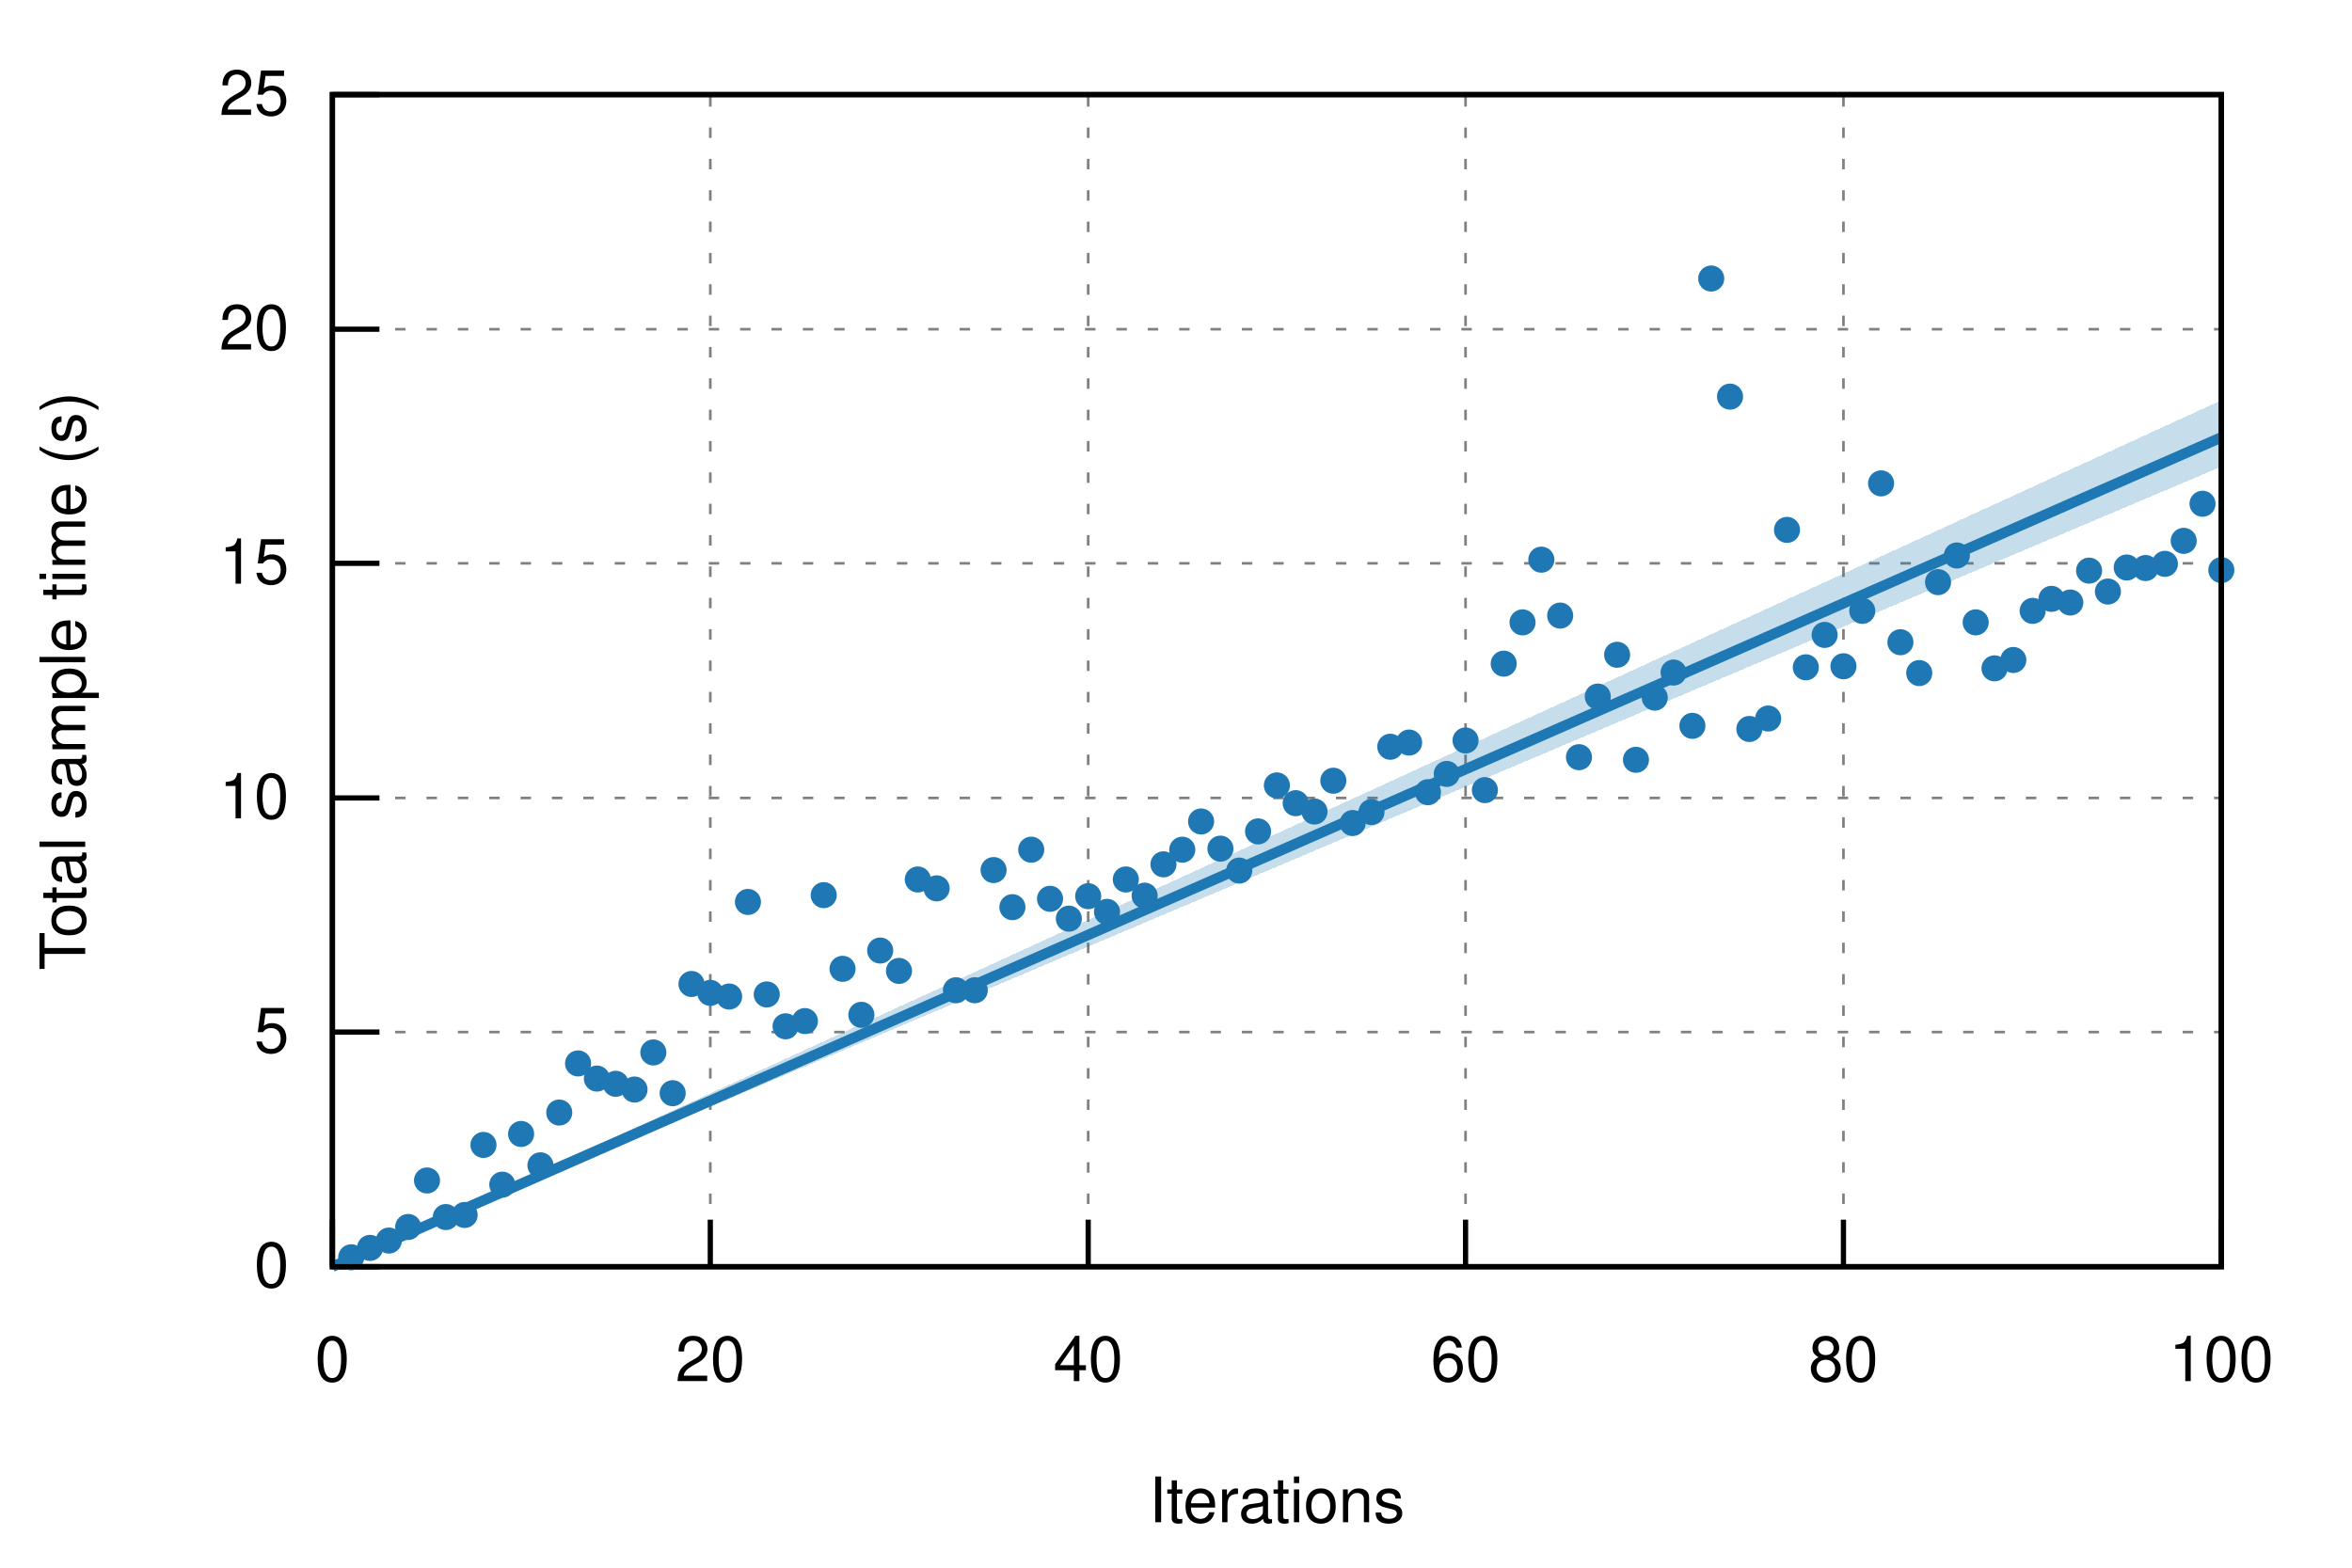
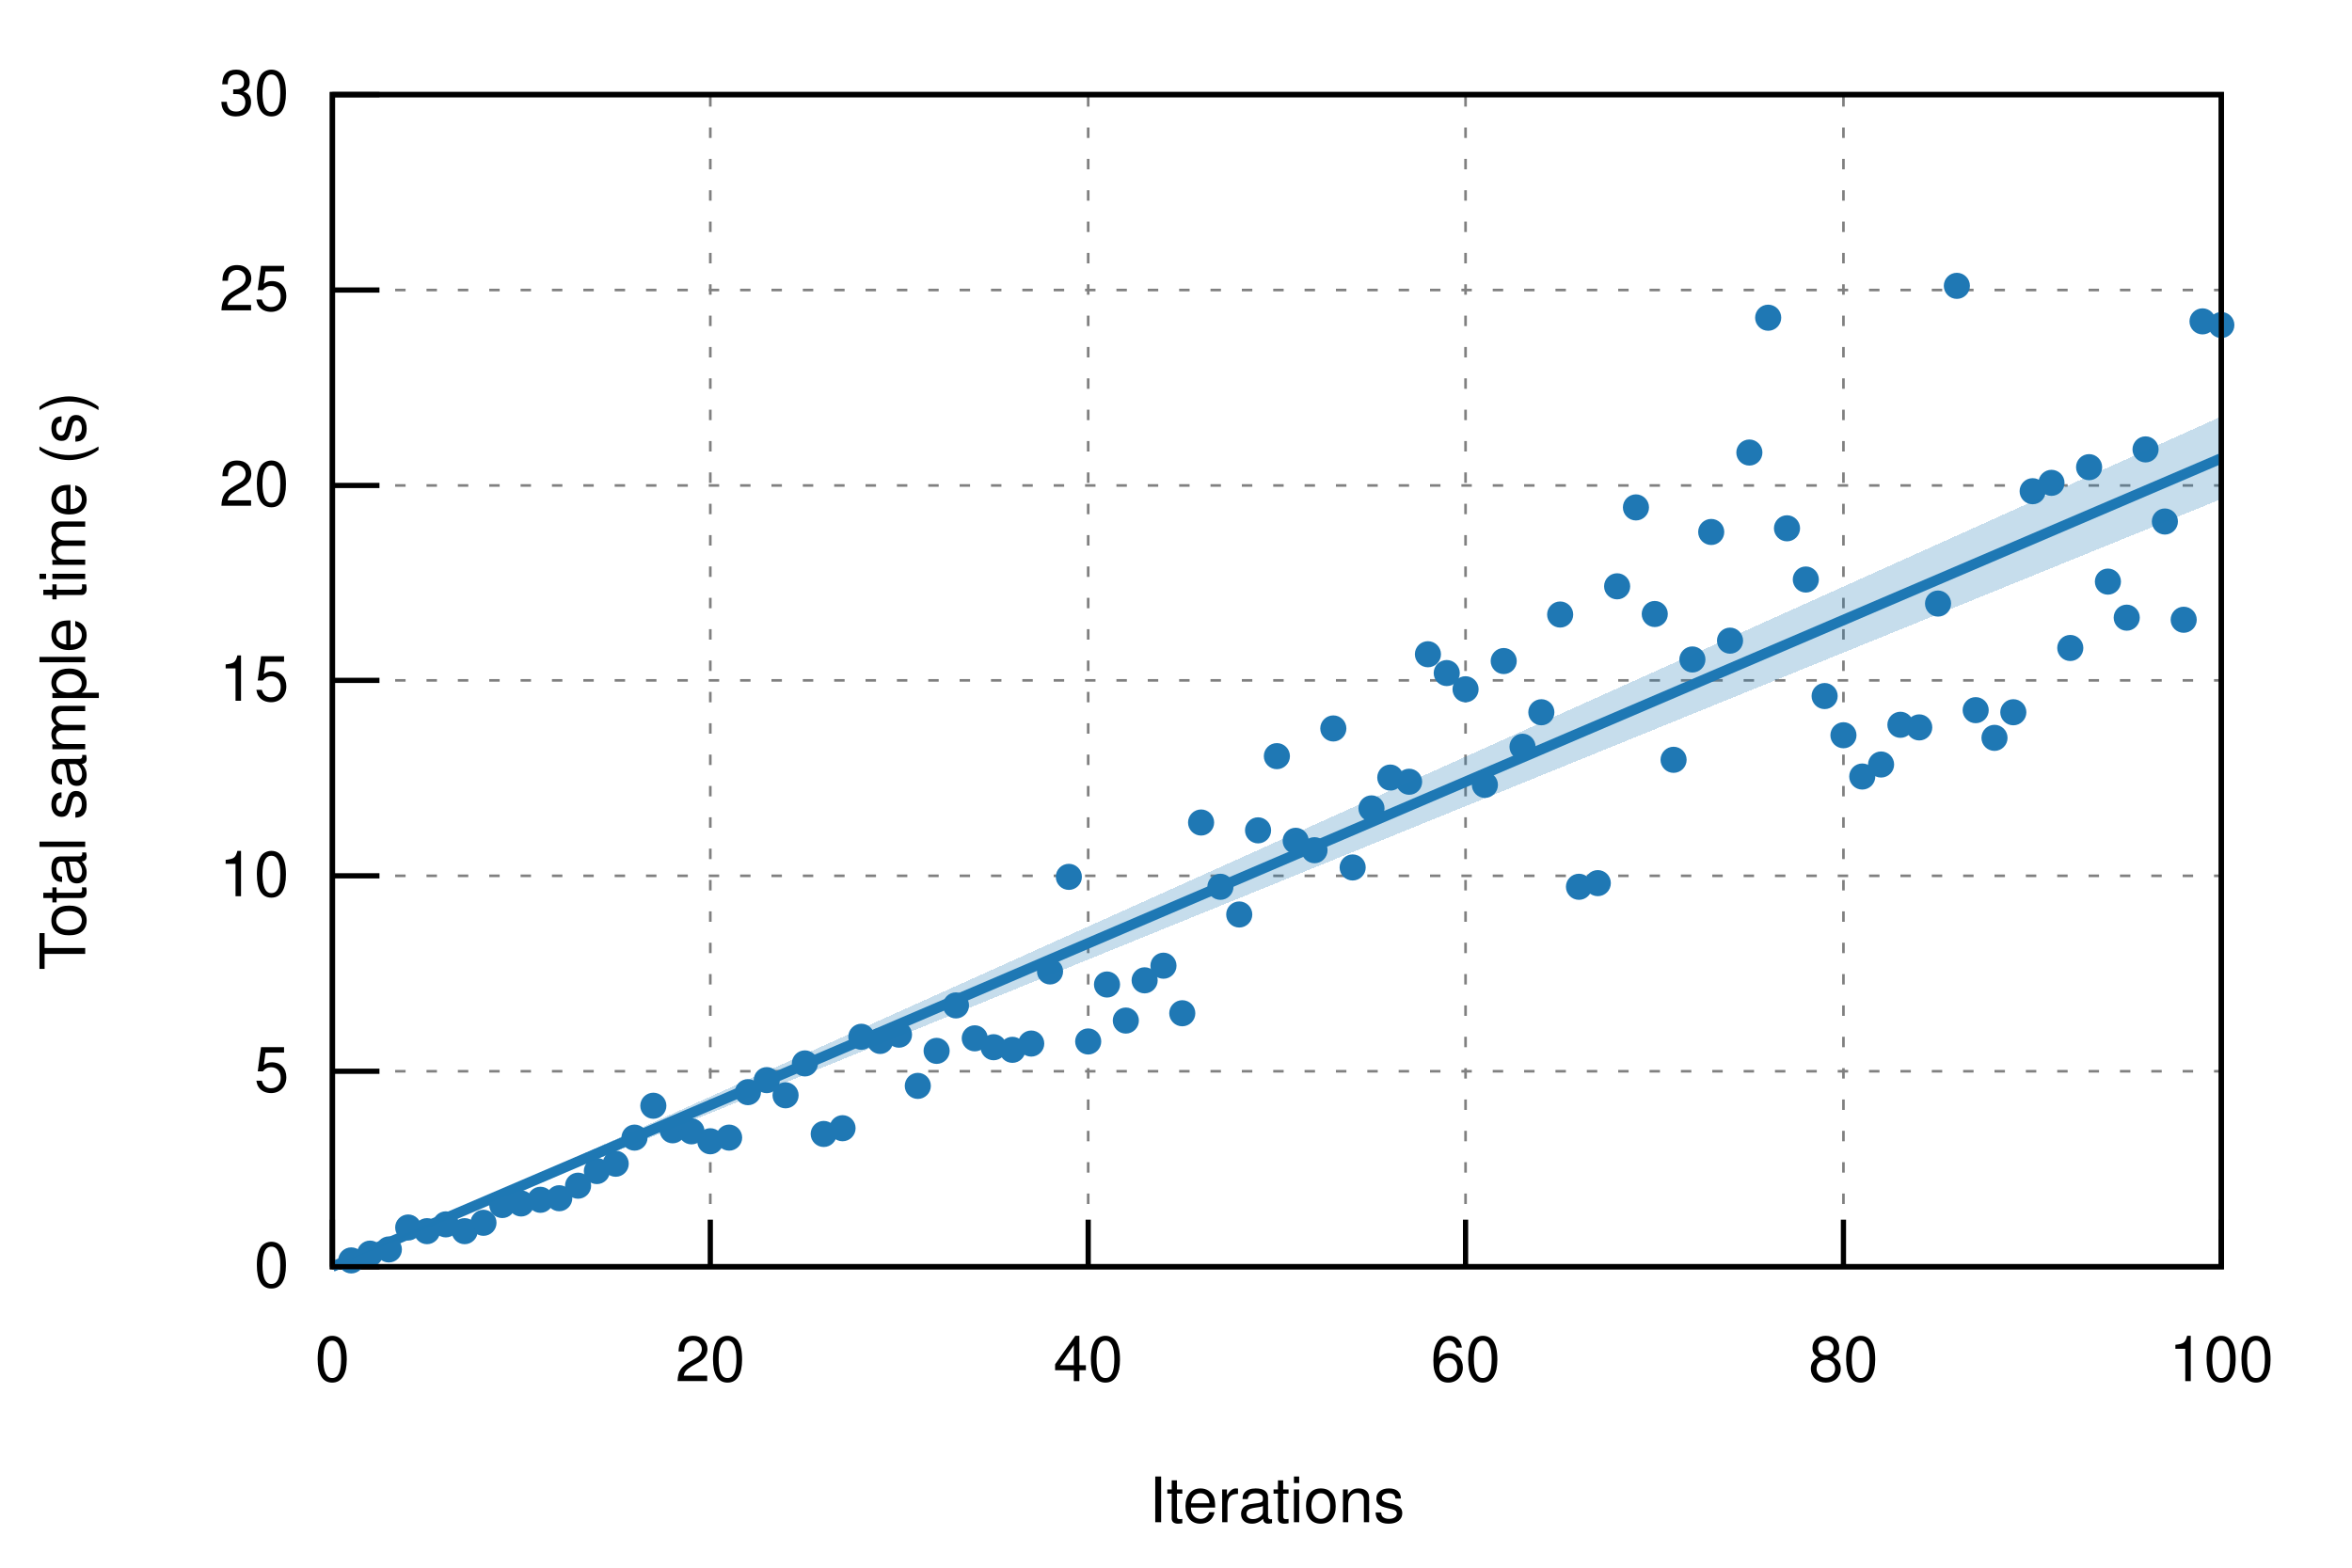
<svg xmlns="http://www.w3.org/2000/svg" xmlns:xlink="http://www.w3.org/1999/xlink" viewBox="0 0 450 300">
  <g id="gnuplot_canvas">
    <rect x="0" y="0" width="450" height="300" fill="none" />
    <defs>
      <circle id="gpDot" r="0.5" stroke-width="0.5" stroke="currentColor" />
      <path id="gpPt0" stroke-width="0.222" stroke="currentColor" d="M-1,0 h2 M0,-1 v2" />
      <path id="gpPt1" stroke-width="0.222" stroke="currentColor" d="M-1,-1 L1,1 M1,-1 L-1,1" />
      <path id="gpPt2" stroke-width="0.222" stroke="currentColor" d="M-1,0 L1,0 M0,-1 L0,1 M-1,-1 L1,1 M-1,1 L1,-1" />
      <rect id="gpPt3" stroke-width="0.222" stroke="currentColor" x="-1" y="-1" width="2" height="2" />
      <rect id="gpPt4" stroke-width="0.222" stroke="currentColor" fill="currentColor" x="-1" y="-1" width="2" height="2" />
      <circle id="gpPt5" stroke-width="0.222" stroke="currentColor" cx="0" cy="0" r="1" />
      <use xlink:href="#gpPt5" id="gpPt6" fill="currentColor" stroke="none" />
      <path id="gpPt7" stroke-width="0.222" stroke="currentColor" d="M0,-1.33 L-1.33,0.67 L1.33,0.67 z" />
      <use xlink:href="#gpPt7" id="gpPt8" fill="currentColor" stroke="none" />
      <use xlink:href="#gpPt7" id="gpPt9" stroke="currentColor" transform="rotate(180)" />
      <use xlink:href="#gpPt9" id="gpPt10" fill="currentColor" stroke="none" />
      <use xlink:href="#gpPt3" id="gpPt11" stroke="currentColor" transform="rotate(45)" />
      <use xlink:href="#gpPt11" id="gpPt12" fill="currentColor" stroke="none" />
      <path id="gpPt13" stroke-width="0.222" stroke="currentColor" d="M0,1.330 L1.265,0.411 L0.782,-1.067 L-0.782,-1.076 L-1.265,0.411 z" />
      <use xlink:href="#gpPt13" id="gpPt14" fill="currentColor" stroke="none" />
      <filter id="textbox" filterUnits="objectBoundingBox" x="0" y="0" height="1" width="1">
        <feFlood flood-color="white" flood-opacity="1" result="bgnd" />
        <feComposite in="SourceGraphic" in2="bgnd" operator="atop" />
      </filter>
      <filter id="greybox" filterUnits="objectBoundingBox" x="0" y="0" height="1" width="1">
        <feFlood flood-color="lightgrey" flood-opacity="1" result="grey" />
        <feComposite in="SourceGraphic" in2="grey" operator="atop" />
      </filter>
    </defs>
    <g fill="none" color="white" stroke="currentColor" stroke-width="1.00" stroke-linecap="butt" stroke-linejoin="miter">
</g>
    <g fill="none" color="black" stroke="currentColor" stroke-width="1.00" stroke-linecap="butt" stroke-linejoin="miter">
</g>
    <g fill="none" color="black" stroke="black" stroke-width="0.50" stroke-linecap="butt" stroke-linejoin="miter">
</g>
    <g fill="none" color="gray" stroke="currentColor" stroke-width="0.50" stroke-linecap="butt" stroke-linejoin="miter">
      <path stroke="gray" stroke-dasharray="2,4" class="gridline" d="M63.6,242.4 L425.0,242.4  " />
    </g>
    <g fill="none" color="gray" stroke="gray" stroke-width="1.00" stroke-linecap="butt" stroke-linejoin="miter">
</g>
    <g fill="none" color="black" stroke="currentColor" stroke-width="1.00" stroke-linecap="butt" stroke-linejoin="miter">
      <path stroke="black" d="M63.6,242.4 L72.6,242.4  " />
      <g transform="translate(55.3,246.3)" stroke="none" fill="black" font-family="Helvetica" font-size="12.00" text-anchor="end">
        <text>
          <tspan font-family="Helvetica"> 0</tspan>
        </text>
      </g>
    </g>
    <g fill="none" color="black" stroke="currentColor" stroke-width="1.00" stroke-linecap="butt" stroke-linejoin="miter">
</g>
    <g fill="none" color="black" stroke="black" stroke-width="0.50" stroke-linecap="butt" stroke-linejoin="miter">
</g>
    <g fill="none" color="gray" stroke="currentColor" stroke-width="0.50" stroke-linecap="butt" stroke-linejoin="miter">
-       <path stroke="gray" stroke-dasharray="2,4" class="gridline" d="M63.6,197.5 L425.0,197.5  " />
-     </g>
-     <g fill="none" color="gray" stroke="gray" stroke-width="1.00" stroke-linecap="butt" stroke-linejoin="miter">
- </g>
-     <g fill="none" color="black" stroke="currentColor" stroke-width="1.00" stroke-linecap="butt" stroke-linejoin="miter">
-       <path stroke="black" d="M63.6,197.5 L72.6,197.5  " />
-       <g transform="translate(55.3,201.4)" stroke="none" fill="black" font-family="Helvetica" font-size="12.00" text-anchor="end">
+       <path stroke="gray" stroke-dasharray="2,4" class="gridline" d="M63.6,205.0 L425.0,205.0  " />
+     </g>
+     <g fill="none" color="gray" stroke="gray" stroke-width="1.00" stroke-linecap="butt" stroke-linejoin="miter">
+ </g>
+     <g fill="none" color="black" stroke="currentColor" stroke-width="1.00" stroke-linecap="butt" stroke-linejoin="miter">
+       <path stroke="black" d="M63.6,205.0 L72.6,205.0  " />
+       <g transform="translate(55.3,208.9)" stroke="none" fill="black" font-family="Helvetica" font-size="12.00" text-anchor="end">
        <text>
          <tspan font-family="Helvetica"> 5</tspan>
        </text>
      </g>
    </g>
    <g fill="none" color="black" stroke="currentColor" stroke-width="1.00" stroke-linecap="butt" stroke-linejoin="miter">
</g>
    <g fill="none" color="black" stroke="black" stroke-width="0.50" stroke-linecap="butt" stroke-linejoin="miter">
</g>
    <g fill="none" color="gray" stroke="currentColor" stroke-width="0.50" stroke-linecap="butt" stroke-linejoin="miter">
-       <path stroke="gray" stroke-dasharray="2,4" class="gridline" d="M63.6,152.7 L425.0,152.7  " />
-     </g>
-     <g fill="none" color="gray" stroke="gray" stroke-width="1.00" stroke-linecap="butt" stroke-linejoin="miter">
- </g>
-     <g fill="none" color="black" stroke="currentColor" stroke-width="1.00" stroke-linecap="butt" stroke-linejoin="miter">
-       <path stroke="black" d="M63.6,152.7 L72.6,152.7  " />
-       <g transform="translate(55.3,156.6)" stroke="none" fill="black" font-family="Helvetica" font-size="12.00" text-anchor="end">
+       <path stroke="gray" stroke-dasharray="2,4" class="gridline" d="M63.6,167.6 L425.0,167.6  " />
+     </g>
+     <g fill="none" color="gray" stroke="gray" stroke-width="1.00" stroke-linecap="butt" stroke-linejoin="miter">
+ </g>
+     <g fill="none" color="black" stroke="currentColor" stroke-width="1.00" stroke-linecap="butt" stroke-linejoin="miter">
+       <path stroke="black" d="M63.6,167.6 L72.6,167.6  " />
+       <g transform="translate(55.3,171.5)" stroke="none" fill="black" font-family="Helvetica" font-size="12.00" text-anchor="end">
        <text>
          <tspan font-family="Helvetica"> 10</tspan>
        </text>
      </g>
    </g>
    <g fill="none" color="black" stroke="currentColor" stroke-width="1.00" stroke-linecap="butt" stroke-linejoin="miter">
</g>
    <g fill="none" color="black" stroke="black" stroke-width="0.50" stroke-linecap="butt" stroke-linejoin="miter">
</g>
    <g fill="none" color="gray" stroke="currentColor" stroke-width="0.50" stroke-linecap="butt" stroke-linejoin="miter">
-       <path stroke="gray" stroke-dasharray="2,4" class="gridline" d="M63.6,107.8 L425.0,107.8  " />
-     </g>
-     <g fill="none" color="gray" stroke="gray" stroke-width="1.00" stroke-linecap="butt" stroke-linejoin="miter">
- </g>
-     <g fill="none" color="black" stroke="currentColor" stroke-width="1.00" stroke-linecap="butt" stroke-linejoin="miter">
-       <path stroke="black" d="M63.6,107.8 L72.6,107.8  " />
-       <g transform="translate(55.3,111.7)" stroke="none" fill="black" font-family="Helvetica" font-size="12.00" text-anchor="end">
+       <path stroke="gray" stroke-dasharray="2,4" class="gridline" d="M63.6,130.2 L425.0,130.2  " />
+     </g>
+     <g fill="none" color="gray" stroke="gray" stroke-width="1.00" stroke-linecap="butt" stroke-linejoin="miter">
+ </g>
+     <g fill="none" color="black" stroke="currentColor" stroke-width="1.00" stroke-linecap="butt" stroke-linejoin="miter">
+       <path stroke="black" d="M63.6,130.2 L72.6,130.2  " />
+       <g transform="translate(55.3,134.1)" stroke="none" fill="black" font-family="Helvetica" font-size="12.00" text-anchor="end">
        <text>
          <tspan font-family="Helvetica"> 15</tspan>
        </text>
      </g>
    </g>
    <g fill="none" color="black" stroke="currentColor" stroke-width="1.00" stroke-linecap="butt" stroke-linejoin="miter">
</g>
    <g fill="none" color="black" stroke="black" stroke-width="0.50" stroke-linecap="butt" stroke-linejoin="miter">
</g>
    <g fill="none" color="gray" stroke="currentColor" stroke-width="0.50" stroke-linecap="butt" stroke-linejoin="miter">
-       <path stroke="gray" stroke-dasharray="2,4" class="gridline" d="M63.6,63.0 L425.0,63.0  " />
-     </g>
-     <g fill="none" color="gray" stroke="gray" stroke-width="1.00" stroke-linecap="butt" stroke-linejoin="miter">
- </g>
-     <g fill="none" color="black" stroke="currentColor" stroke-width="1.00" stroke-linecap="butt" stroke-linejoin="miter">
-       <path stroke="black" d="M63.6,63.0 L72.6,63.0  " />
-       <g transform="translate(55.3,66.9)" stroke="none" fill="black" font-family="Helvetica" font-size="12.00" text-anchor="end">
+       <path stroke="gray" stroke-dasharray="2,4" class="gridline" d="M63.6,92.9 L425.0,92.9  " />
+     </g>
+     <g fill="none" color="gray" stroke="gray" stroke-width="1.00" stroke-linecap="butt" stroke-linejoin="miter">
+ </g>
+     <g fill="none" color="black" stroke="currentColor" stroke-width="1.00" stroke-linecap="butt" stroke-linejoin="miter">
+       <path stroke="black" d="M63.6,92.9 L72.6,92.9  " />
+       <g transform="translate(55.3,96.8)" stroke="none" fill="black" font-family="Helvetica" font-size="12.00" text-anchor="end">
        <text>
          <tspan font-family="Helvetica"> 20</tspan>
+         </text>
+       </g>
+     </g>
+     <g fill="none" color="black" stroke="currentColor" stroke-width="1.00" stroke-linecap="butt" stroke-linejoin="miter">
+ </g>
+     <g fill="none" color="black" stroke="black" stroke-width="0.50" stroke-linecap="butt" stroke-linejoin="miter">
+ </g>
+     <g fill="none" color="gray" stroke="currentColor" stroke-width="0.50" stroke-linecap="butt" stroke-linejoin="miter">
+       <path stroke="gray" stroke-dasharray="2,4" class="gridline" d="M63.6,55.5 L425.0,55.5  " />
+     </g>
+     <g fill="none" color="gray" stroke="gray" stroke-width="1.00" stroke-linecap="butt" stroke-linejoin="miter">
+ </g>
+     <g fill="none" color="black" stroke="currentColor" stroke-width="1.00" stroke-linecap="butt" stroke-linejoin="miter">
+       <path stroke="black" d="M63.6,55.5 L72.6,55.5  " />
+       <g transform="translate(55.3,59.4)" stroke="none" fill="black" font-family="Helvetica" font-size="12.00" text-anchor="end">
+         <text>
+           <tspan font-family="Helvetica"> 25</tspan>
        </text>
      </g>
    </g>
    <g fill="none" color="black" stroke="currentColor" stroke-width="1.00" stroke-linecap="butt" stroke-linejoin="miter">
</g>
    <g fill="none" color="black" stroke="black" stroke-width="0.50" stroke-linecap="butt" stroke-linejoin="miter">
</g>
    <g fill="none" color="gray" stroke="currentColor" stroke-width="0.50" stroke-linecap="butt" stroke-linejoin="miter">
      <path stroke="gray" stroke-dasharray="2,4" class="gridline" d="M63.6,18.1 L425.0,18.1  " />
    </g>
    <g fill="none" color="gray" stroke="gray" stroke-width="1.00" stroke-linecap="butt" stroke-linejoin="miter">
</g>
    <g fill="none" color="black" stroke="currentColor" stroke-width="1.00" stroke-linecap="butt" stroke-linejoin="miter">
      <path stroke="black" d="M63.6,18.1 L72.6,18.1  " />
      <g transform="translate(55.3,22.0)" stroke="none" fill="black" font-family="Helvetica" font-size="12.00" text-anchor="end">
        <text>
-           <tspan font-family="Helvetica"> 25</tspan>
+           <tspan font-family="Helvetica"> 30</tspan>
        </text>
      </g>
    </g>
    <g fill="none" color="black" stroke="currentColor" stroke-width="1.00" stroke-linecap="butt" stroke-linejoin="miter">
</g>
    <g fill="none" color="black" stroke="black" stroke-width="0.50" stroke-linecap="butt" stroke-linejoin="miter">
</g>
    <g fill="none" color="gray" stroke="currentColor" stroke-width="0.50" stroke-linecap="butt" stroke-linejoin="miter">
      <path stroke="gray" stroke-dasharray="2,4" class="gridline" d="M63.6,242.4 L63.6,18.1  " />
    </g>
    <g fill="none" color="gray" stroke="gray" stroke-width="1.00" stroke-linecap="butt" stroke-linejoin="miter">
</g>
    <g fill="none" color="black" stroke="currentColor" stroke-width="1.00" stroke-linecap="butt" stroke-linejoin="miter">
      <path stroke="black" d="M63.6,242.4 L63.6,233.4  " />
      <g transform="translate(63.6,264.3)" stroke="none" fill="black" font-family="Helvetica" font-size="12.00" text-anchor="middle">
        <text>
          <tspan font-family="Helvetica"> 0</tspan>
        </text>
      </g>
    </g>
    <g fill="none" color="black" stroke="currentColor" stroke-width="1.00" stroke-linecap="butt" stroke-linejoin="miter">
</g>
    <g fill="none" color="black" stroke="black" stroke-width="0.50" stroke-linecap="butt" stroke-linejoin="miter">
</g>
    <g fill="none" color="gray" stroke="currentColor" stroke-width="0.50" stroke-linecap="butt" stroke-linejoin="miter">
      <path stroke="gray" stroke-dasharray="2,4" class="gridline" d="M135.9,242.4 L135.9,18.1  " />
    </g>
    <g fill="none" color="gray" stroke="gray" stroke-width="1.00" stroke-linecap="butt" stroke-linejoin="miter">
</g>
    <g fill="none" color="black" stroke="currentColor" stroke-width="1.00" stroke-linecap="butt" stroke-linejoin="miter">
      <path stroke="black" d="M135.9,242.4 L135.9,233.4  " />
      <g transform="translate(135.9,264.3)" stroke="none" fill="black" font-family="Helvetica" font-size="12.00" text-anchor="middle">
        <text>
          <tspan font-family="Helvetica"> 20</tspan>
        </text>
      </g>
    </g>
    <g fill="none" color="black" stroke="currentColor" stroke-width="1.00" stroke-linecap="butt" stroke-linejoin="miter">
</g>
    <g fill="none" color="black" stroke="black" stroke-width="0.50" stroke-linecap="butt" stroke-linejoin="miter">
</g>
    <g fill="none" color="gray" stroke="currentColor" stroke-width="0.50" stroke-linecap="butt" stroke-linejoin="miter">
      <path stroke="gray" stroke-dasharray="2,4" class="gridline" d="M208.2,242.4 L208.2,18.1  " />
    </g>
    <g fill="none" color="gray" stroke="gray" stroke-width="1.00" stroke-linecap="butt" stroke-linejoin="miter">
</g>
    <g fill="none" color="black" stroke="currentColor" stroke-width="1.00" stroke-linecap="butt" stroke-linejoin="miter">
      <path stroke="black" d="M208.2,242.4 L208.2,233.4  " />
      <g transform="translate(208.2,264.3)" stroke="none" fill="black" font-family="Helvetica" font-size="12.00" text-anchor="middle">
        <text>
          <tspan font-family="Helvetica"> 40</tspan>
        </text>
      </g>
    </g>
    <g fill="none" color="black" stroke="currentColor" stroke-width="1.00" stroke-linecap="butt" stroke-linejoin="miter">
</g>
    <g fill="none" color="black" stroke="black" stroke-width="0.50" stroke-linecap="butt" stroke-linejoin="miter">
</g>
    <g fill="none" color="gray" stroke="currentColor" stroke-width="0.50" stroke-linecap="butt" stroke-linejoin="miter">
      <path stroke="gray" stroke-dasharray="2,4" class="gridline" d="M280.4,242.4 L280.4,18.1  " />
    </g>
    <g fill="none" color="gray" stroke="gray" stroke-width="1.00" stroke-linecap="butt" stroke-linejoin="miter">
</g>
    <g fill="none" color="black" stroke="currentColor" stroke-width="1.00" stroke-linecap="butt" stroke-linejoin="miter">
      <path stroke="black" d="M280.4,242.4 L280.4,233.4  " />
      <g transform="translate(280.4,264.3)" stroke="none" fill="black" font-family="Helvetica" font-size="12.00" text-anchor="middle">
        <text>
          <tspan font-family="Helvetica"> 60</tspan>
        </text>
      </g>
    </g>
    <g fill="none" color="black" stroke="currentColor" stroke-width="1.00" stroke-linecap="butt" stroke-linejoin="miter">
</g>
    <g fill="none" color="black" stroke="black" stroke-width="0.50" stroke-linecap="butt" stroke-linejoin="miter">
</g>
    <g fill="none" color="gray" stroke="currentColor" stroke-width="0.50" stroke-linecap="butt" stroke-linejoin="miter">
      <path stroke="gray" stroke-dasharray="2,4" class="gridline" d="M352.7,242.4 L352.7,18.1  " />
    </g>
    <g fill="none" color="gray" stroke="gray" stroke-width="1.00" stroke-linecap="butt" stroke-linejoin="miter">
</g>
    <g fill="none" color="black" stroke="currentColor" stroke-width="1.00" stroke-linecap="butt" stroke-linejoin="miter">
      <path stroke="black" d="M352.7,242.4 L352.7,233.4  " />
      <g transform="translate(352.7,264.3)" stroke="none" fill="black" font-family="Helvetica" font-size="12.00" text-anchor="middle">
        <text>
          <tspan font-family="Helvetica"> 80</tspan>
        </text>
      </g>
    </g>
    <g fill="none" color="black" stroke="currentColor" stroke-width="1.00" stroke-linecap="butt" stroke-linejoin="miter">
</g>
    <g fill="none" color="black" stroke="black" stroke-width="0.50" stroke-linecap="butt" stroke-linejoin="miter">
</g>
    <g fill="none" color="gray" stroke="currentColor" stroke-width="0.50" stroke-linecap="butt" stroke-linejoin="miter">
      <path stroke="gray" stroke-dasharray="2,4" class="gridline" d="M425.0,242.4 L425.0,18.1  " />
    </g>
    <g fill="none" color="gray" stroke="gray" stroke-width="1.00" stroke-linecap="butt" stroke-linejoin="miter">
</g>
    <g fill="none" color="black" stroke="currentColor" stroke-width="1.00" stroke-linecap="butt" stroke-linejoin="miter">
      <path stroke="black" d="M425.0,242.4 L425.0,233.4  " />
      <g transform="translate(425.0,264.3)" stroke="none" fill="black" font-family="Helvetica" font-size="12.00" text-anchor="middle">
        <text>
          <tspan font-family="Helvetica"> 100</tspan>
        </text>
      </g>
    </g>
    <g fill="none" color="black" stroke="currentColor" stroke-width="1.00" stroke-linecap="butt" stroke-linejoin="miter">
</g>
    <g fill="none" color="black" stroke="currentColor" stroke-width="1.00" stroke-linecap="butt" stroke-linejoin="miter">
      <path stroke="black" d="M63.6,18.1 L63.6,242.4 L425.0,242.4 L425.0,18.1 L63.6,18.1 Z  " />
    </g>
    <g fill="none" color="black" stroke="currentColor" stroke-width="1.00" stroke-linecap="butt" stroke-linejoin="miter">
      <g transform="translate(16.3,130.3) rotate(270)" stroke="none" fill="black" font-family="Helvetica" font-size="12.00" text-anchor="middle">
        <text>
          <tspan font-family="Helvetica">Total sample time (s)</tspan>
        </text>
      </g>
    </g>
    <g fill="none" color="black" stroke="currentColor" stroke-width="1.00" stroke-linecap="butt" stroke-linejoin="miter">
      <g transform="translate(244.3,291.3)" stroke="none" fill="black" font-family="Helvetica" font-size="12.00" text-anchor="middle">
        <text>
          <tspan font-family="Helvetica">Iterations</tspan>
        </text>
      </g>
    </g>
    <g fill="none" color="black" stroke="currentColor" stroke-width="1.00" stroke-linecap="butt" stroke-linejoin="miter">
</g>
    <g id="gnuplot_plot_1">
      <g fill="none" color="black" stroke="currentColor" stroke-width="1.00" stroke-linecap="butt" stroke-linejoin="miter">
-         <use xlink:href="#gpPt6" transform="translate(67.2,240.6) scale(2.25)" color="rgb( 31, 120, 180)" />
-         <use xlink:href="#gpPt6" transform="translate(70.8,238.8) scale(2.25)" color="rgb( 31, 120, 180)" />
-         <use xlink:href="#gpPt6" transform="translate(74.4,237.4) scale(2.25)" color="rgb( 31, 120, 180)" />
-         <use xlink:href="#gpPt6" transform="translate(78.1,234.8) scale(2.25)" color="rgb( 31, 120, 180)" />
-         <use xlink:href="#gpPt6" transform="translate(81.7,225.9) scale(2.25)" color="rgb( 31, 120, 180)" />
-         <use xlink:href="#gpPt6" transform="translate(85.3,232.9) scale(2.25)" color="rgb( 31, 120, 180)" />
-         <use xlink:href="#gpPt6" transform="translate(88.9,232.5) scale(2.25)" color="rgb( 31, 120, 180)" />
-         <use xlink:href="#gpPt6" transform="translate(92.5,219.1) scale(2.25)" color="rgb( 31, 120, 180)" />
-         <use xlink:href="#gpPt6" transform="translate(96.1,226.7) scale(2.25)" color="rgb( 31, 120, 180)" />
-         <use xlink:href="#gpPt6" transform="translate(99.7,217.0) scale(2.25)" color="rgb( 31, 120, 180)" />
-         <use xlink:href="#gpPt6" transform="translate(103.4,223.0) scale(2.25)" color="rgb( 31, 120, 180)" />
-         <use xlink:href="#gpPt6" transform="translate(107.0,212.9) scale(2.25)" color="rgb( 31, 120, 180)" />
-         <use xlink:href="#gpPt6" transform="translate(110.6,203.5) scale(2.25)" color="rgb( 31, 120, 180)" />
-         <use xlink:href="#gpPt6" transform="translate(114.2,206.4) scale(2.25)" color="rgb( 31, 120, 180)" />
-         <use xlink:href="#gpPt6" transform="translate(117.8,207.4) scale(2.25)" color="rgb( 31, 120, 180)" />
-         <use xlink:href="#gpPt6" transform="translate(121.4,208.5) scale(2.25)" color="rgb( 31, 120, 180)" />
-         <use xlink:href="#gpPt6" transform="translate(125.0,201.4) scale(2.25)" color="rgb( 31, 120, 180)" />
-         <use xlink:href="#gpPt6" transform="translate(128.7,209.2) scale(2.25)" color="rgb( 31, 120, 180)" />
-         <use xlink:href="#gpPt6" transform="translate(132.3,188.3) scale(2.25)" color="rgb( 31, 120, 180)" />
-         <use xlink:href="#gpPt6" transform="translate(135.9,190.0) scale(2.25)" color="rgb( 31, 120, 180)" />
-         <use xlink:href="#gpPt6" transform="translate(139.5,190.7) scale(2.25)" color="rgb( 31, 120, 180)" />
-         <use xlink:href="#gpPt6" transform="translate(143.1,172.6) scale(2.25)" color="rgb( 31, 120, 180)" />
-         <use xlink:href="#gpPt6" transform="translate(146.7,190.3) scale(2.25)" color="rgb( 31, 120, 180)" />
-         <use xlink:href="#gpPt6" transform="translate(150.3,196.4) scale(2.25)" color="rgb( 31, 120, 180)" />
-         <use xlink:href="#gpPt6" transform="translate(154.0,195.4) scale(2.25)" color="rgb( 31, 120, 180)" />
-         <use xlink:href="#gpPt6" transform="translate(157.6,171.3) scale(2.25)" color="rgb( 31, 120, 180)" />
-         <use xlink:href="#gpPt6" transform="translate(161.2,185.4) scale(2.25)" color="rgb( 31, 120, 180)" />
-         <use xlink:href="#gpPt6" transform="translate(164.8,194.2) scale(2.25)" color="rgb( 31, 120, 180)" />
-         <use xlink:href="#gpPt6" transform="translate(168.4,181.9) scale(2.25)" color="rgb( 31, 120, 180)" />
-         <use xlink:href="#gpPt6" transform="translate(172.0,185.8) scale(2.25)" color="rgb( 31, 120, 180)" />
-         <use xlink:href="#gpPt6" transform="translate(175.6,168.3) scale(2.25)" color="rgb( 31, 120, 180)" />
-         <use xlink:href="#gpPt6" transform="translate(179.2,170.0) scale(2.25)" color="rgb( 31, 120, 180)" />
-         <use xlink:href="#gpPt6" transform="translate(182.9,189.5) scale(2.25)" color="rgb( 31, 120, 180)" />
-         <use xlink:href="#gpPt6" transform="translate(186.5,189.5) scale(2.25)" color="rgb( 31, 120, 180)" />
-         <use xlink:href="#gpPt6" transform="translate(190.1,166.5) scale(2.25)" color="rgb( 31, 120, 180)" />
-         <use xlink:href="#gpPt6" transform="translate(193.7,173.6) scale(2.25)" color="rgb( 31, 120, 180)" />
-         <use xlink:href="#gpPt6" transform="translate(197.3,162.6) scale(2.25)" color="rgb( 31, 120, 180)" />
-         <use xlink:href="#gpPt6" transform="translate(200.9,172.0) scale(2.25)" color="rgb( 31, 120, 180)" />
-         <use xlink:href="#gpPt6" transform="translate(204.5,175.8) scale(2.25)" color="rgb( 31, 120, 180)" />
-         <use xlink:href="#gpPt6" transform="translate(208.2,171.5) scale(2.25)" color="rgb( 31, 120, 180)" />
-         <use xlink:href="#gpPt6" transform="translate(211.8,174.5) scale(2.25)" color="rgb( 31, 120, 180)" />
-         <use xlink:href="#gpPt6" transform="translate(215.4,168.3) scale(2.25)" color="rgb( 31, 120, 180)" />
-         <use xlink:href="#gpPt6" transform="translate(219.0,171.4) scale(2.25)" color="rgb( 31, 120, 180)" />
-         <use xlink:href="#gpPt6" transform="translate(222.6,165.4) scale(2.25)" color="rgb( 31, 120, 180)" />
-         <use xlink:href="#gpPt6" transform="translate(226.2,162.6) scale(2.25)" color="rgb( 31, 120, 180)" />
-         <use xlink:href="#gpPt6" transform="translate(229.8,157.2) scale(2.25)" color="rgb( 31, 120, 180)" />
-         <use xlink:href="#gpPt6" transform="translate(233.5,162.4) scale(2.25)" color="rgb( 31, 120, 180)" />
-         <use xlink:href="#gpPt6" transform="translate(237.1,166.6) scale(2.25)" color="rgb( 31, 120, 180)" />
-         <use xlink:href="#gpPt6" transform="translate(240.7,159.1) scale(2.25)" color="rgb( 31, 120, 180)" />
-         <use xlink:href="#gpPt6" transform="translate(244.3,150.3) scale(2.25)" color="rgb( 31, 120, 180)" />
-         <use xlink:href="#gpPt6" transform="translate(247.9,153.7) scale(2.25)" color="rgb( 31, 120, 180)" />
-         <use xlink:href="#gpPt6" transform="translate(251.5,155.3) scale(2.25)" color="rgb( 31, 120, 180)" />
-         <use xlink:href="#gpPt6" transform="translate(255.1,149.4) scale(2.25)" color="rgb( 31, 120, 180)" />
-         <use xlink:href="#gpPt6" transform="translate(258.8,157.5) scale(2.25)" color="rgb( 31, 120, 180)" />
-         <use xlink:href="#gpPt6" transform="translate(262.4,155.4) scale(2.25)" color="rgb( 31, 120, 180)" />
-         <use xlink:href="#gpPt6" transform="translate(266.0,142.9) scale(2.25)" color="rgb( 31, 120, 180)" />
-         <use xlink:href="#gpPt6" transform="translate(269.6,142.1) scale(2.25)" color="rgb( 31, 120, 180)" />
-         <use xlink:href="#gpPt6" transform="translate(273.2,151.6) scale(2.25)" color="rgb( 31, 120, 180)" />
-         <use xlink:href="#gpPt6" transform="translate(276.8,148.1) scale(2.25)" color="rgb( 31, 120, 180)" />
-         <use xlink:href="#gpPt6" transform="translate(280.4,141.7) scale(2.25)" color="rgb( 31, 120, 180)" />
-         <use xlink:href="#gpPt6" transform="translate(284.1,151.2) scale(2.25)" color="rgb( 31, 120, 180)" />
-         <use xlink:href="#gpPt6" transform="translate(287.7,127.0) scale(2.25)" color="rgb( 31, 120, 180)" />
-         <use xlink:href="#gpPt6" transform="translate(291.3,119.1) scale(2.25)" color="rgb( 31, 120, 180)" />
-         <use xlink:href="#gpPt6" transform="translate(294.9,107.1) scale(2.25)" color="rgb( 31, 120, 180)" />
-         <use xlink:href="#gpPt6" transform="translate(298.5,117.8) scale(2.25)" color="rgb( 31, 120, 180)" />
-         <use xlink:href="#gpPt6" transform="translate(302.1,144.9) scale(2.25)" color="rgb( 31, 120, 180)" />
-         <use xlink:href="#gpPt6" transform="translate(305.7,133.3) scale(2.25)" color="rgb( 31, 120, 180)" />
-         <use xlink:href="#gpPt6" transform="translate(309.4,125.3) scale(2.25)" color="rgb( 31, 120, 180)" />
-         <use xlink:href="#gpPt6" transform="translate(313.0,145.4) scale(2.25)" color="rgb( 31, 120, 180)" />
-         <use xlink:href="#gpPt6" transform="translate(316.6,133.5) scale(2.25)" color="rgb( 31, 120, 180)" />
-         <use xlink:href="#gpPt6" transform="translate(320.2,128.7) scale(2.25)" color="rgb( 31, 120, 180)" />
-         <use xlink:href="#gpPt6" transform="translate(323.8,138.9) scale(2.25)" color="rgb( 31, 120, 180)" />
-         <use xlink:href="#gpPt6" transform="translate(327.4,53.3) scale(2.25)" color="rgb( 31, 120, 180)" />
-         <use xlink:href="#gpPt6" transform="translate(331.0,75.9) scale(2.25)" color="rgb( 31, 120, 180)" />
-         <use xlink:href="#gpPt6" transform="translate(334.7,139.5) scale(2.25)" color="rgb( 31, 120, 180)" />
-         <use xlink:href="#gpPt6" transform="translate(338.3,137.5) scale(2.25)" color="rgb( 31, 120, 180)" />
-         <use xlink:href="#gpPt6" transform="translate(341.9,101.4) scale(2.25)" color="rgb( 31, 120, 180)" />
-         <use xlink:href="#gpPt6" transform="translate(345.5,127.7) scale(2.25)" color="rgb( 31, 120, 180)" />
-         <use xlink:href="#gpPt6" transform="translate(349.1,121.5) scale(2.25)" color="rgb( 31, 120, 180)" />
-         <use xlink:href="#gpPt6" transform="translate(352.7,127.5) scale(2.25)" color="rgb( 31, 120, 180)" />
-         <use xlink:href="#gpPt6" transform="translate(356.3,116.9) scale(2.25)" color="rgb( 31, 120, 180)" />
-         <use xlink:href="#gpPt6" transform="translate(359.9,92.5) scale(2.25)" color="rgb( 31, 120, 180)" />
-         <use xlink:href="#gpPt6" transform="translate(363.6,122.9) scale(2.25)" color="rgb( 31, 120, 180)" />
-         <use xlink:href="#gpPt6" transform="translate(367.2,128.8) scale(2.25)" color="rgb( 31, 120, 180)" />
-         <use xlink:href="#gpPt6" transform="translate(370.8,111.4) scale(2.25)" color="rgb( 31, 120, 180)" />
-         <use xlink:href="#gpPt6" transform="translate(374.4,106.3) scale(2.25)" color="rgb( 31, 120, 180)" />
-         <use xlink:href="#gpPt6" transform="translate(378.0,119.1) scale(2.25)" color="rgb( 31, 120, 180)" />
-         <use xlink:href="#gpPt6" transform="translate(381.6,127.9) scale(2.25)" color="rgb( 31, 120, 180)" />
-         <use xlink:href="#gpPt6" transform="translate(385.2,126.3) scale(2.25)" color="rgb( 31, 120, 180)" />
-         <use xlink:href="#gpPt6" transform="translate(388.9,116.9) scale(2.25)" color="rgb( 31, 120, 180)" />
-         <use xlink:href="#gpPt6" transform="translate(392.5,114.6) scale(2.25)" color="rgb( 31, 120, 180)" />
-         <use xlink:href="#gpPt6" transform="translate(396.1,115.3) scale(2.25)" color="rgb( 31, 120, 180)" />
-         <use xlink:href="#gpPt6" transform="translate(399.7,109.2) scale(2.25)" color="rgb( 31, 120, 180)" />
-         <use xlink:href="#gpPt6" transform="translate(403.3,113.2) scale(2.25)" color="rgb( 31, 120, 180)" />
-         <use xlink:href="#gpPt6" transform="translate(406.9,108.6) scale(2.25)" color="rgb( 31, 120, 180)" />
-         <use xlink:href="#gpPt6" transform="translate(410.5,108.7) scale(2.25)" color="rgb( 31, 120, 180)" />
-         <use xlink:href="#gpPt6" transform="translate(414.2,107.9) scale(2.25)" color="rgb( 31, 120, 180)" />
-         <use xlink:href="#gpPt6" transform="translate(417.8,103.5) scale(2.25)" color="rgb( 31, 120, 180)" />
-         <use xlink:href="#gpPt6" transform="translate(421.4,96.4) scale(2.25)" color="rgb( 31, 120, 180)" />
-         <use xlink:href="#gpPt6" transform="translate(425.0,109.1) scale(2.25)" color="rgb( 31, 120, 180)" />
+         <use xlink:href="#gpPt6" transform="translate(67.2,241.2) scale(2.25)" color="rgb( 31, 120, 180)" />
+         <use xlink:href="#gpPt6" transform="translate(70.8,239.9) scale(2.25)" color="rgb( 31, 120, 180)" />
+         <use xlink:href="#gpPt6" transform="translate(74.4,239.1) scale(2.25)" color="rgb( 31, 120, 180)" />
+         <use xlink:href="#gpPt6" transform="translate(78.1,234.9) scale(2.25)" color="rgb( 31, 120, 180)" />
+         <use xlink:href="#gpPt6" transform="translate(81.7,235.6) scale(2.25)" color="rgb( 31, 120, 180)" />
+         <use xlink:href="#gpPt6" transform="translate(85.3,234.3) scale(2.25)" color="rgb( 31, 120, 180)" />
+         <use xlink:href="#gpPt6" transform="translate(88.9,235.6) scale(2.25)" color="rgb( 31, 120, 180)" />
+         <use xlink:href="#gpPt6" transform="translate(92.5,234.0) scale(2.25)" color="rgb( 31, 120, 180)" />
+         <use xlink:href="#gpPt6" transform="translate(96.1,230.6) scale(2.25)" color="rgb( 31, 120, 180)" />
+         <use xlink:href="#gpPt6" transform="translate(99.7,230.3) scale(2.25)" color="rgb( 31, 120, 180)" />
+         <use xlink:href="#gpPt6" transform="translate(103.4,229.6) scale(2.25)" color="rgb( 31, 120, 180)" />
+         <use xlink:href="#gpPt6" transform="translate(107.0,229.3) scale(2.25)" color="rgb( 31, 120, 180)" />
+         <use xlink:href="#gpPt6" transform="translate(110.6,226.9) scale(2.25)" color="rgb( 31, 120, 180)" />
+         <use xlink:href="#gpPt6" transform="translate(114.2,224.1) scale(2.25)" color="rgb( 31, 120, 180)" />
+         <use xlink:href="#gpPt6" transform="translate(117.8,222.7) scale(2.25)" color="rgb( 31, 120, 180)" />
+         <use xlink:href="#gpPt6" transform="translate(121.4,217.7) scale(2.25)" color="rgb( 31, 120, 180)" />
+         <use xlink:href="#gpPt6" transform="translate(125.0,211.6) scale(2.25)" color="rgb( 31, 120, 180)" />
+         <use xlink:href="#gpPt6" transform="translate(128.7,216.3) scale(2.25)" color="rgb( 31, 120, 180)" />
+         <use xlink:href="#gpPt6" transform="translate(132.3,216.5) scale(2.25)" color="rgb( 31, 120, 180)" />
+         <use xlink:href="#gpPt6" transform="translate(135.9,218.4) scale(2.25)" color="rgb( 31, 120, 180)" />
+         <use xlink:href="#gpPt6" transform="translate(139.5,217.7) scale(2.25)" color="rgb( 31, 120, 180)" />
+         <use xlink:href="#gpPt6" transform="translate(143.1,209.0) scale(2.25)" color="rgb( 31, 120, 180)" />
+         <use xlink:href="#gpPt6" transform="translate(146.7,206.7) scale(2.25)" color="rgb( 31, 120, 180)" />
+         <use xlink:href="#gpPt6" transform="translate(150.3,209.6) scale(2.25)" color="rgb( 31, 120, 180)" />
+         <use xlink:href="#gpPt6" transform="translate(154.0,203.5) scale(2.25)" color="rgb( 31, 120, 180)" />
+         <use xlink:href="#gpPt6" transform="translate(157.6,217.0) scale(2.25)" color="rgb( 31, 120, 180)" />
+         <use xlink:href="#gpPt6" transform="translate(161.2,215.9) scale(2.25)" color="rgb( 31, 120, 180)" />
+         <use xlink:href="#gpPt6" transform="translate(164.8,198.4) scale(2.25)" color="rgb( 31, 120, 180)" />
+         <use xlink:href="#gpPt6" transform="translate(168.4,199.2) scale(2.25)" color="rgb( 31, 120, 180)" />
+         <use xlink:href="#gpPt6" transform="translate(172.0,198.0) scale(2.25)" color="rgb( 31, 120, 180)" />
+         <use xlink:href="#gpPt6" transform="translate(175.6,207.8) scale(2.25)" color="rgb( 31, 120, 180)" />
+         <use xlink:href="#gpPt6" transform="translate(179.2,201.1) scale(2.25)" color="rgb( 31, 120, 180)" />
+         <use xlink:href="#gpPt6" transform="translate(182.9,192.4) scale(2.25)" color="rgb( 31, 120, 180)" />
+         <use xlink:href="#gpPt6" transform="translate(186.5,198.7) scale(2.25)" color="rgb( 31, 120, 180)" />
+         <use xlink:href="#gpPt6" transform="translate(190.1,200.4) scale(2.25)" color="rgb( 31, 120, 180)" />
+         <use xlink:href="#gpPt6" transform="translate(193.7,200.9) scale(2.25)" color="rgb( 31, 120, 180)" />
+         <use xlink:href="#gpPt6" transform="translate(197.3,199.7) scale(2.25)" color="rgb( 31, 120, 180)" />
+         <use xlink:href="#gpPt6" transform="translate(200.9,185.9) scale(2.25)" color="rgb( 31, 120, 180)" />
+         <use xlink:href="#gpPt6" transform="translate(204.5,167.8) scale(2.25)" color="rgb( 31, 120, 180)" />
+         <use xlink:href="#gpPt6" transform="translate(208.2,199.3) scale(2.25)" color="rgb( 31, 120, 180)" />
+         <use xlink:href="#gpPt6" transform="translate(211.8,188.4) scale(2.25)" color="rgb( 31, 120, 180)" />
+         <use xlink:href="#gpPt6" transform="translate(215.4,195.3) scale(2.25)" color="rgb( 31, 120, 180)" />
+         <use xlink:href="#gpPt6" transform="translate(219.0,187.6) scale(2.25)" color="rgb( 31, 120, 180)" />
+         <use xlink:href="#gpPt6" transform="translate(222.6,184.8) scale(2.25)" color="rgb( 31, 120, 180)" />
+         <use xlink:href="#gpPt6" transform="translate(226.2,193.9) scale(2.25)" color="rgb( 31, 120, 180)" />
+         <use xlink:href="#gpPt6" transform="translate(229.8,157.4) scale(2.25)" color="rgb( 31, 120, 180)" />
+         <use xlink:href="#gpPt6" transform="translate(233.5,169.7) scale(2.25)" color="rgb( 31, 120, 180)" />
+         <use xlink:href="#gpPt6" transform="translate(237.1,175.0) scale(2.25)" color="rgb( 31, 120, 180)" />
+         <use xlink:href="#gpPt6" transform="translate(240.7,158.9) scale(2.25)" color="rgb( 31, 120, 180)" />
+         <use xlink:href="#gpPt6" transform="translate(244.3,144.7) scale(2.25)" color="rgb( 31, 120, 180)" />
+         <use xlink:href="#gpPt6" transform="translate(247.9,160.9) scale(2.25)" color="rgb( 31, 120, 180)" />
+         <use xlink:href="#gpPt6" transform="translate(251.5,162.7) scale(2.25)" color="rgb( 31, 120, 180)" />
+         <use xlink:href="#gpPt6" transform="translate(255.1,139.4) scale(2.25)" color="rgb( 31, 120, 180)" />
+         <use xlink:href="#gpPt6" transform="translate(258.8,166.0) scale(2.25)" color="rgb( 31, 120, 180)" />
+         <use xlink:href="#gpPt6" transform="translate(262.4,154.7) scale(2.25)" color="rgb( 31, 120, 180)" />
+         <use xlink:href="#gpPt6" transform="translate(266.0,148.8) scale(2.25)" color="rgb( 31, 120, 180)" />
+         <use xlink:href="#gpPt6" transform="translate(269.6,149.6) scale(2.25)" color="rgb( 31, 120, 180)" />
+         <use xlink:href="#gpPt6" transform="translate(273.2,125.2) scale(2.25)" color="rgb( 31, 120, 180)" />
+         <use xlink:href="#gpPt6" transform="translate(276.8,128.8) scale(2.25)" color="rgb( 31, 120, 180)" />
+         <use xlink:href="#gpPt6" transform="translate(280.4,131.9) scale(2.25)" color="rgb( 31, 120, 180)" />
+         <use xlink:href="#gpPt6" transform="translate(284.1,150.2) scale(2.25)" color="rgb( 31, 120, 180)" />
+         <use xlink:href="#gpPt6" transform="translate(287.7,126.5) scale(2.25)" color="rgb( 31, 120, 180)" />
+         <use xlink:href="#gpPt6" transform="translate(291.3,142.9) scale(2.25)" color="rgb( 31, 120, 180)" />
+         <use xlink:href="#gpPt6" transform="translate(294.9,136.3) scale(2.25)" color="rgb( 31, 120, 180)" />
+         <use xlink:href="#gpPt6" transform="translate(298.5,117.6) scale(2.25)" color="rgb( 31, 120, 180)" />
+         <use xlink:href="#gpPt6" transform="translate(302.1,169.7) scale(2.25)" color="rgb( 31, 120, 180)" />
+         <use xlink:href="#gpPt6" transform="translate(305.7,169.0) scale(2.25)" color="rgb( 31, 120, 180)" />
+         <use xlink:href="#gpPt6" transform="translate(309.4,112.2) scale(2.25)" color="rgb( 31, 120, 180)" />
+         <use xlink:href="#gpPt6" transform="translate(313.0,97.1) scale(2.25)" color="rgb( 31, 120, 180)" />
+         <use xlink:href="#gpPt6" transform="translate(316.6,117.5) scale(2.25)" color="rgb( 31, 120, 180)" />
+         <use xlink:href="#gpPt6" transform="translate(320.2,145.4) scale(2.25)" color="rgb( 31, 120, 180)" />
+         <use xlink:href="#gpPt6" transform="translate(323.8,126.2) scale(2.25)" color="rgb( 31, 120, 180)" />
+         <use xlink:href="#gpPt6" transform="translate(327.4,101.8) scale(2.25)" color="rgb( 31, 120, 180)" />
+         <use xlink:href="#gpPt6" transform="translate(331.0,122.6) scale(2.25)" color="rgb( 31, 120, 180)" />
+         <use xlink:href="#gpPt6" transform="translate(334.7,86.6) scale(2.25)" color="rgb( 31, 120, 180)" />
+         <use xlink:href="#gpPt6" transform="translate(338.3,60.8) scale(2.25)" color="rgb( 31, 120, 180)" />
+         <use xlink:href="#gpPt6" transform="translate(341.9,101.1) scale(2.25)" color="rgb( 31, 120, 180)" />
+         <use xlink:href="#gpPt6" transform="translate(345.5,110.9) scale(2.25)" color="rgb( 31, 120, 180)" />
+         <use xlink:href="#gpPt6" transform="translate(349.1,133.2) scale(2.25)" color="rgb( 31, 120, 180)" />
+         <use xlink:href="#gpPt6" transform="translate(352.7,140.7) scale(2.25)" color="rgb( 31, 120, 180)" />
+         <use xlink:href="#gpPt6" transform="translate(356.3,148.6) scale(2.25)" color="rgb( 31, 120, 180)" />
+         <use xlink:href="#gpPt6" transform="translate(359.9,146.3) scale(2.25)" color="rgb( 31, 120, 180)" />
+         <use xlink:href="#gpPt6" transform="translate(363.6,138.7) scale(2.25)" color="rgb( 31, 120, 180)" />
+         <use xlink:href="#gpPt6" transform="translate(367.2,139.2) scale(2.25)" color="rgb( 31, 120, 180)" />
+         <use xlink:href="#gpPt6" transform="translate(370.8,115.5) scale(2.25)" color="rgb( 31, 120, 180)" />
+         <use xlink:href="#gpPt6" transform="translate(374.4,54.7) scale(2.25)" color="rgb( 31, 120, 180)" />
+         <use xlink:href="#gpPt6" transform="translate(378.0,135.9) scale(2.25)" color="rgb( 31, 120, 180)" />
+         <use xlink:href="#gpPt6" transform="translate(381.6,141.2) scale(2.25)" color="rgb( 31, 120, 180)" />
+         <use xlink:href="#gpPt6" transform="translate(385.2,136.3) scale(2.25)" color="rgb( 31, 120, 180)" />
+         <use xlink:href="#gpPt6" transform="translate(388.9,94.0) scale(2.25)" color="rgb( 31, 120, 180)" />
+         <use xlink:href="#gpPt6" transform="translate(392.5,92.4) scale(2.25)" color="rgb( 31, 120, 180)" />
+         <use xlink:href="#gpPt6" transform="translate(396.1,124.0) scale(2.25)" color="rgb( 31, 120, 180)" />
+         <use xlink:href="#gpPt6" transform="translate(399.7,89.4) scale(2.25)" color="rgb( 31, 120, 180)" />
+         <use xlink:href="#gpPt6" transform="translate(403.3,111.3) scale(2.25)" color="rgb( 31, 120, 180)" />
+         <use xlink:href="#gpPt6" transform="translate(406.9,118.2) scale(2.25)" color="rgb( 31, 120, 180)" />
+         <use xlink:href="#gpPt6" transform="translate(410.5,86.0) scale(2.25)" color="rgb( 31, 120, 180)" />
+         <use xlink:href="#gpPt6" transform="translate(414.2,99.8) scale(2.25)" color="rgb( 31, 120, 180)" />
+         <use xlink:href="#gpPt6" transform="translate(417.8,118.6) scale(2.25)" color="rgb( 31, 120, 180)" />
+         <use xlink:href="#gpPt6" transform="translate(421.4,61.5) scale(2.25)" color="rgb( 31, 120, 180)" />
+         <use xlink:href="#gpPt6" transform="translate(425.0,62.2) scale(2.25)" color="rgb( 31, 120, 180)" />
      </g>
    </g>
    <g id="gnuplot_plot_2">
      <g fill="none" color="white" stroke="rgb( 31, 120, 180)" stroke-width="2.00" stroke-linecap="butt" stroke-linejoin="miter">
</g>
      <g fill="none" color="black" stroke="currentColor" stroke-width="2.00" stroke-linecap="butt" stroke-linejoin="miter">
-         <path stroke="rgb( 31, 120, 180)" d="M63.6,242.4 L425.0,83.7  " />
+         <path stroke="rgb( 31, 120, 180)" d="M63.6,242.4 L425.0,87.7  " />
      </g>
    </g>
    <g id="gnuplot_plot_3">
      <g fill="none" color="white" stroke="rgb( 31, 120, 180)" stroke-width="1.00" stroke-linecap="butt" stroke-linejoin="miter">
</g>
      <g fill="none" color="black" stroke="currentColor" stroke-width="1.00" stroke-linecap="butt" stroke-linejoin="miter">
        <g stroke="none" shape-rendering="crispEdges">
          <polygon fill="rgb( 31, 120, 180)" fill-opacity="0.25" points="63.6,242.4 63.6,242.4 63.6,242.4 " />
-           <polygon fill="rgb( 31, 120, 180)" fill-opacity="0.25" points="63.6,242.4 425.0,89.3 425.0,76.6 " />
+           <polygon fill="rgb( 31, 120, 180)" fill-opacity="0.25" points="63.6,242.4 425.0,95.5 425.0,79.7 " />
        </g>
      </g>
    </g>
    <g fill="none" color="white" stroke="rgb( 31, 120, 180)" stroke-width="2.00" stroke-linecap="butt" stroke-linejoin="miter">
</g>
    <g fill="none" color="black" stroke="currentColor" stroke-width="2.00" stroke-linecap="butt" stroke-linejoin="miter">
</g>
    <g fill="none" color="black" stroke="black" stroke-width="1.00" stroke-linecap="butt" stroke-linejoin="miter">
</g>
    <g fill="none" color="black" stroke="currentColor" stroke-width="1.00" stroke-linecap="butt" stroke-linejoin="miter">
      <path stroke="black" d="M63.6,18.1 L63.6,242.4 L425.0,242.4 L425.0,18.1 L63.6,18.1 Z  " />
    </g>
    <g fill="none" color="black" stroke="currentColor" stroke-width="1.00" stroke-linecap="butt" stroke-linejoin="miter">
</g>
  </g>
</svg>
